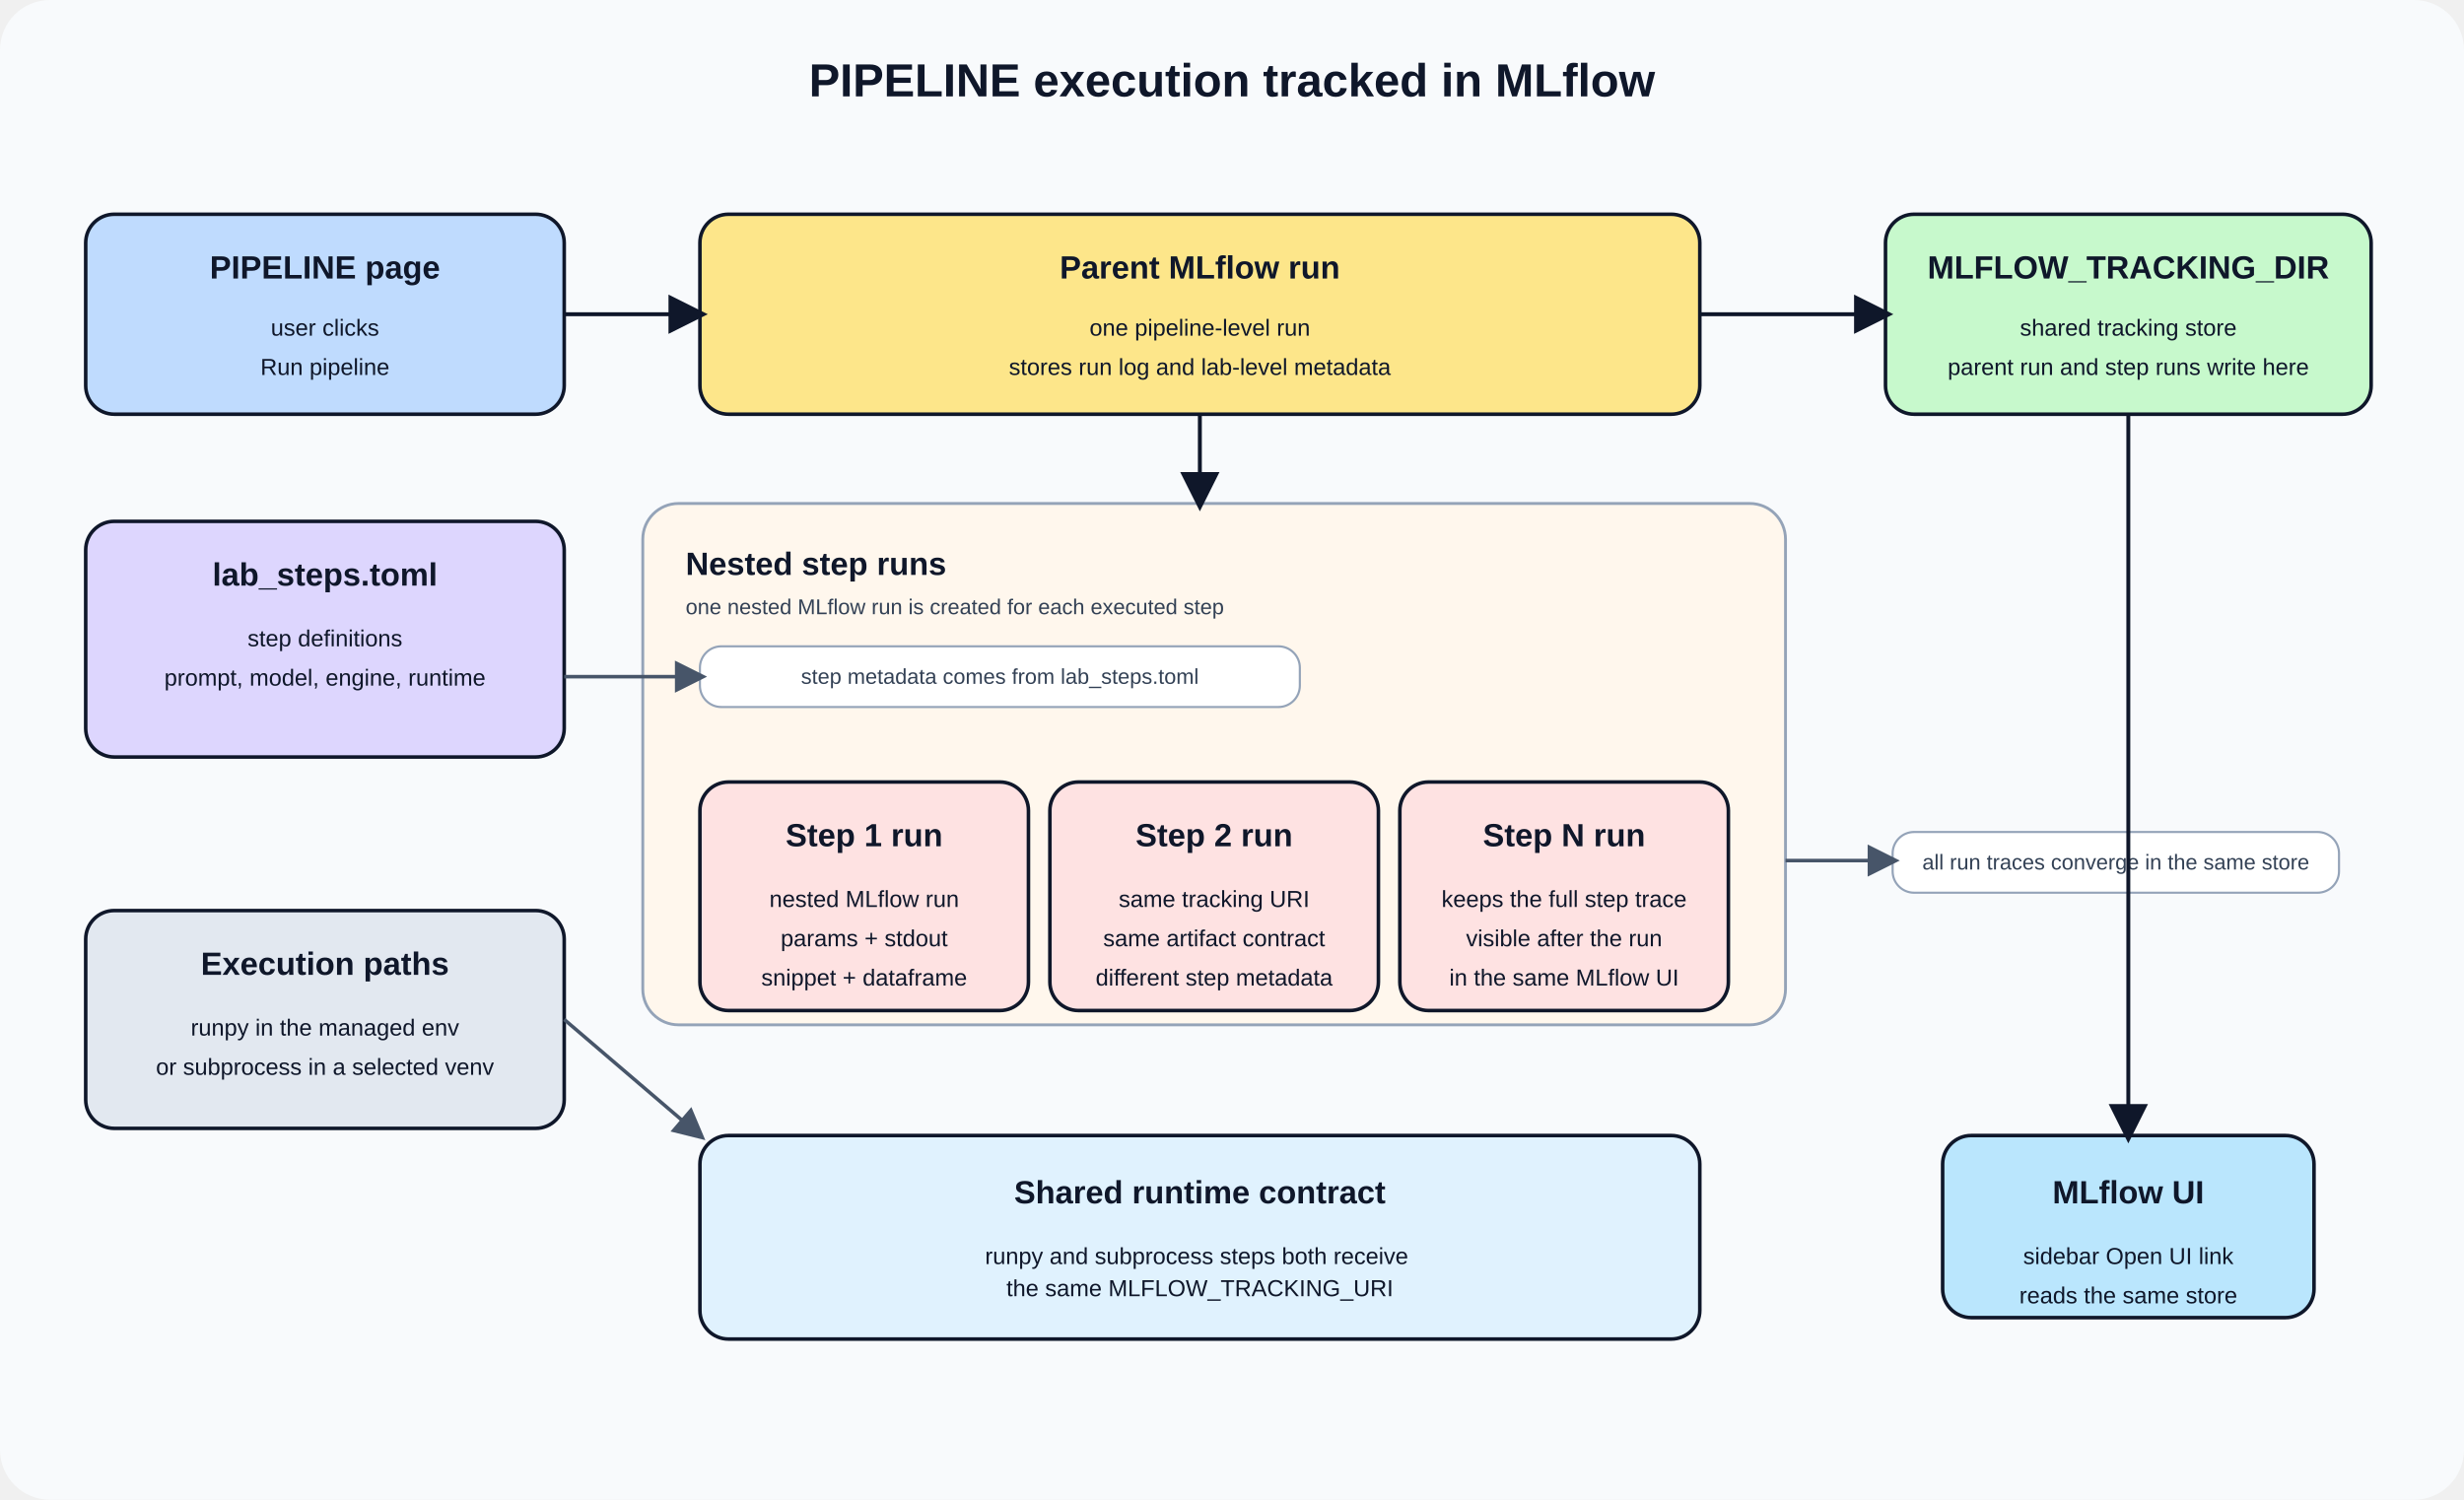
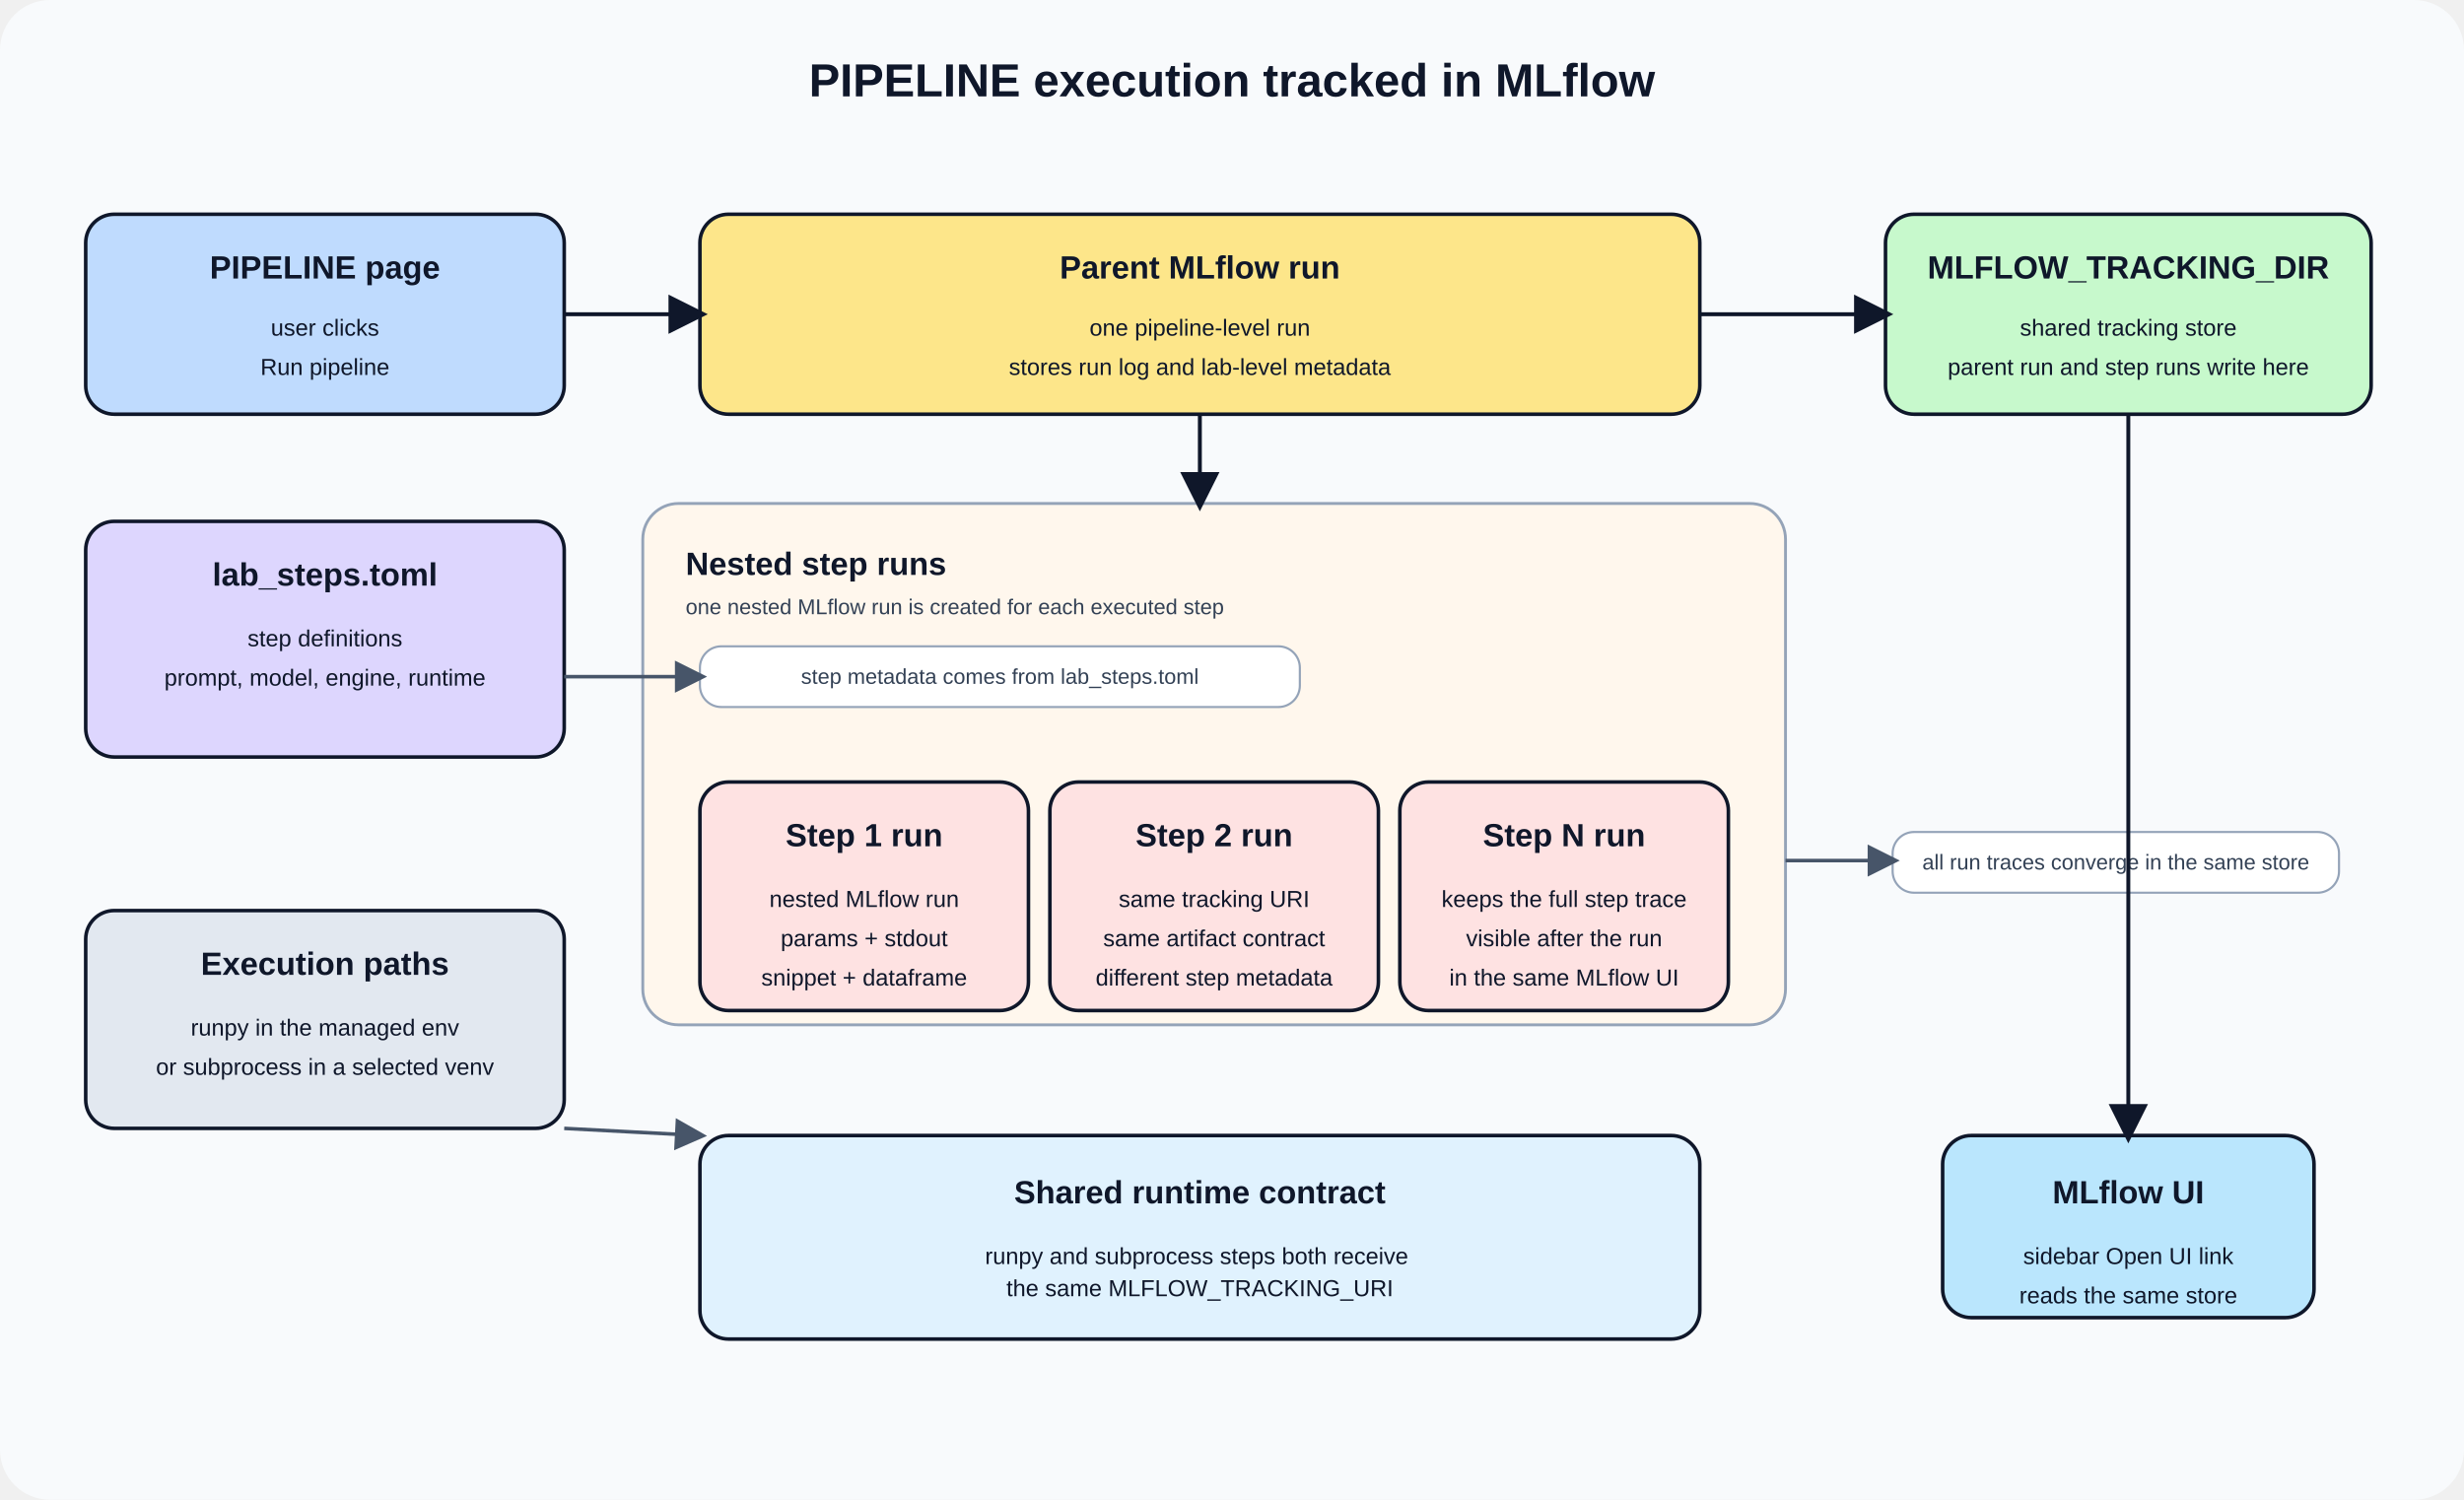
<svg xmlns="http://www.w3.org/2000/svg" width="1380" height="840" viewBox="0 0 1380 840" role="img" aria-labelledby="title desc">
  <defs>
    <style>
      text { font-family: Arial, Helvetica, sans-serif; fill: #0f172a; }
      .box { stroke: #0f172a; stroke-width: 2; rx: 16; ry: 16; }
      .panel { stroke: #94a3b8; stroke-width: 1.6; rx: 20; ry: 20; }
      .title { font-size: 26px; font-weight: 700; }
      .caption { font-size: 18px; font-weight: 700; }
      .body { font-size: 13px; }
      .small { font-size: 12px; }
      .muted { fill: #334155; }
      .arrow { stroke: #0f172a; stroke-width: 2.2; fill: none; marker-end: url(#arrow); }
      .soft-arrow { stroke: #475569; stroke-width: 2; fill: none; marker-end: url(#arrow-soft); }
      .pill { fill: #ffffff; stroke: #94a3b8; stroke-width: 1.2; rx: 12; ry: 12; }
    </style>
    <marker id="arrow" markerWidth="10" markerHeight="10" refX="8" refY="5" orient="auto" markerUnits="strokeWidth">
      <path d="M0,0 L10,5 L0,10 z" fill="#0f172a" />
    </marker>
    <marker id="arrow-soft" markerWidth="9" markerHeight="9" refX="7" refY="4.5" orient="auto" markerUnits="strokeWidth">
      <path d="M0,0 L9,4.5 L0,9 z" fill="#475569" />
    </marker>
  </defs>
  <rect width="100%" height="100%" fill="#f8fafc" rx="28" ry="28" />
  <text class="title" x="690" y="54" text-anchor="middle">PIPELINE execution tracked in MLflow</text>
  <g transform="translate(48,120)">
    <rect class="box" width="268" height="112" fill="#bfdbfe" />
    <text class="caption" x="134" y="36" text-anchor="middle">PIPELINE page</text>
    <text class="body" x="134" y="68" text-anchor="middle">user clicks</text>
    <text class="body" x="134" y="90" text-anchor="middle">Run pipeline</text>
  </g>
  <g transform="translate(48,292)">
    <rect class="box" width="268" height="132" fill="#ddd6fe" />
    <text class="caption" x="134" y="36" text-anchor="middle">lab_steps.toml</text>
    <text class="body" x="134" y="70" text-anchor="middle">step definitions</text>
    <text class="body" x="134" y="92" text-anchor="middle">prompt, model, engine, runtime</text>
  </g>
  <g transform="translate(48,510)">
    <rect class="box" width="268" height="122" fill="#e2e8f0" />
    <text class="caption" x="134" y="36" text-anchor="middle">Execution paths</text>
    <text class="body" x="134" y="70" text-anchor="middle">runpy in the managed env</text>
    <text class="body" x="134" y="92" text-anchor="middle">or subprocess in a selected venv</text>
  </g>
  <g transform="translate(392,120)">
    <rect class="box" width="560" height="112" fill="#fde68a" />
    <text class="caption" x="280" y="36" text-anchor="middle">Parent MLflow run</text>
    <text class="body" x="280" y="68" text-anchor="middle">one pipeline-level run</text>
    <text class="body" x="280" y="90" text-anchor="middle">stores run log and lab-level metadata</text>
  </g>
  <g transform="translate(360,282)">
    <rect class="panel" width="640" height="292" fill="#fff7ed" />
    <text class="caption" x="24" y="40">Nested step runs</text>
    <text class="small muted" x="24" y="62">one nested MLflow run is created for each executed step</text>
  </g>
  <rect class="pill" x="392" y="362" width="336" height="34" />
  <text class="small muted" x="560" y="383" text-anchor="middle">step metadata comes from lab_steps.toml</text>
  <g transform="translate(392,438)">
    <rect class="box" width="184" height="128" fill="#fee2e2" />
    <text class="caption" x="92" y="36" text-anchor="middle">Step 1 run</text>
    <text class="body" x="92" y="70" text-anchor="middle">nested MLflow run</text>
    <text class="body" x="92" y="92" text-anchor="middle">params + stdout</text>
    <text class="body" x="92" y="114" text-anchor="middle">snippet + dataframe</text>
  </g>
  <g transform="translate(588,438)">
    <rect class="box" width="184" height="128" fill="#fee2e2" />
    <text class="caption" x="92" y="36" text-anchor="middle">Step 2 run</text>
    <text class="body" x="92" y="70" text-anchor="middle">same tracking URI</text>
    <text class="body" x="92" y="92" text-anchor="middle">same artifact contract</text>
    <text class="body" x="92" y="114" text-anchor="middle">different step metadata</text>
  </g>
  <g transform="translate(784,438)">
    <rect class="box" width="184" height="128" fill="#fee2e2" />
    <text class="caption" x="92" y="36" text-anchor="middle">Step N run</text>
    <text class="body" x="92" y="70" text-anchor="middle">keeps the full step trace</text>
    <text class="body" x="92" y="92" text-anchor="middle">visible after the run</text>
    <text class="body" x="92" y="114" text-anchor="middle">in the same MLflow UI</text>
  </g>
  <g transform="translate(392,636)">
    <rect class="box" width="560" height="114" fill="#e0f2fe" />
    <text class="caption" x="280" y="38" text-anchor="middle">Shared runtime contract</text>
    <text class="body" x="280" y="72" text-anchor="middle">
      <tspan x="280" dy="0">runpy and subprocess steps both receive</tspan>
      <tspan x="280" dy="18">the same MLFLOW_TRACKING_URI</tspan>
    </text>
  </g>
  <g transform="translate(1056,120)">
    <rect class="box" width="272" height="112" fill="#c7f9cc" />
    <text class="caption" x="136" y="36" text-anchor="middle">MLFLOW_TRACKING_DIR</text>
    <text class="body" x="136" y="68" text-anchor="middle">shared tracking store</text>
    <text class="body" x="136" y="90" text-anchor="middle">parent run and step runs write here</text>
  </g>
  <rect class="pill" x="1060" y="466" width="250" height="34" />
  <text class="small muted" x="1185" y="487" text-anchor="middle">all run traces converge in the same store</text>
  <g transform="translate(1088,636)">
    <rect class="box" width="208" height="102" fill="#bae6fd" />
    <text class="caption" x="104" y="38" text-anchor="middle">MLflow UI</text>
    <text class="body" x="104" y="72" text-anchor="middle">sidebar Open UI link</text>
    <text class="body" x="104" y="94" text-anchor="middle">reads the same store</text>
  </g>
  <path class="arrow" d="M316,176 H392" />
  <path class="soft-arrow" d="M316,379 H392" />
-   <path class="soft-arrow" d="M316,571 L392,636" />
+   <path class="soft-arrow" d="M316,632 L392,636" />
  <path class="arrow" d="M672,232 V282" />
  <path class="arrow" d="M952,176 H1056" />
  <path class="soft-arrow" d="M1000,482 H1060" />
  <path class="arrow" d="M1192,232 V636" />
</svg>
